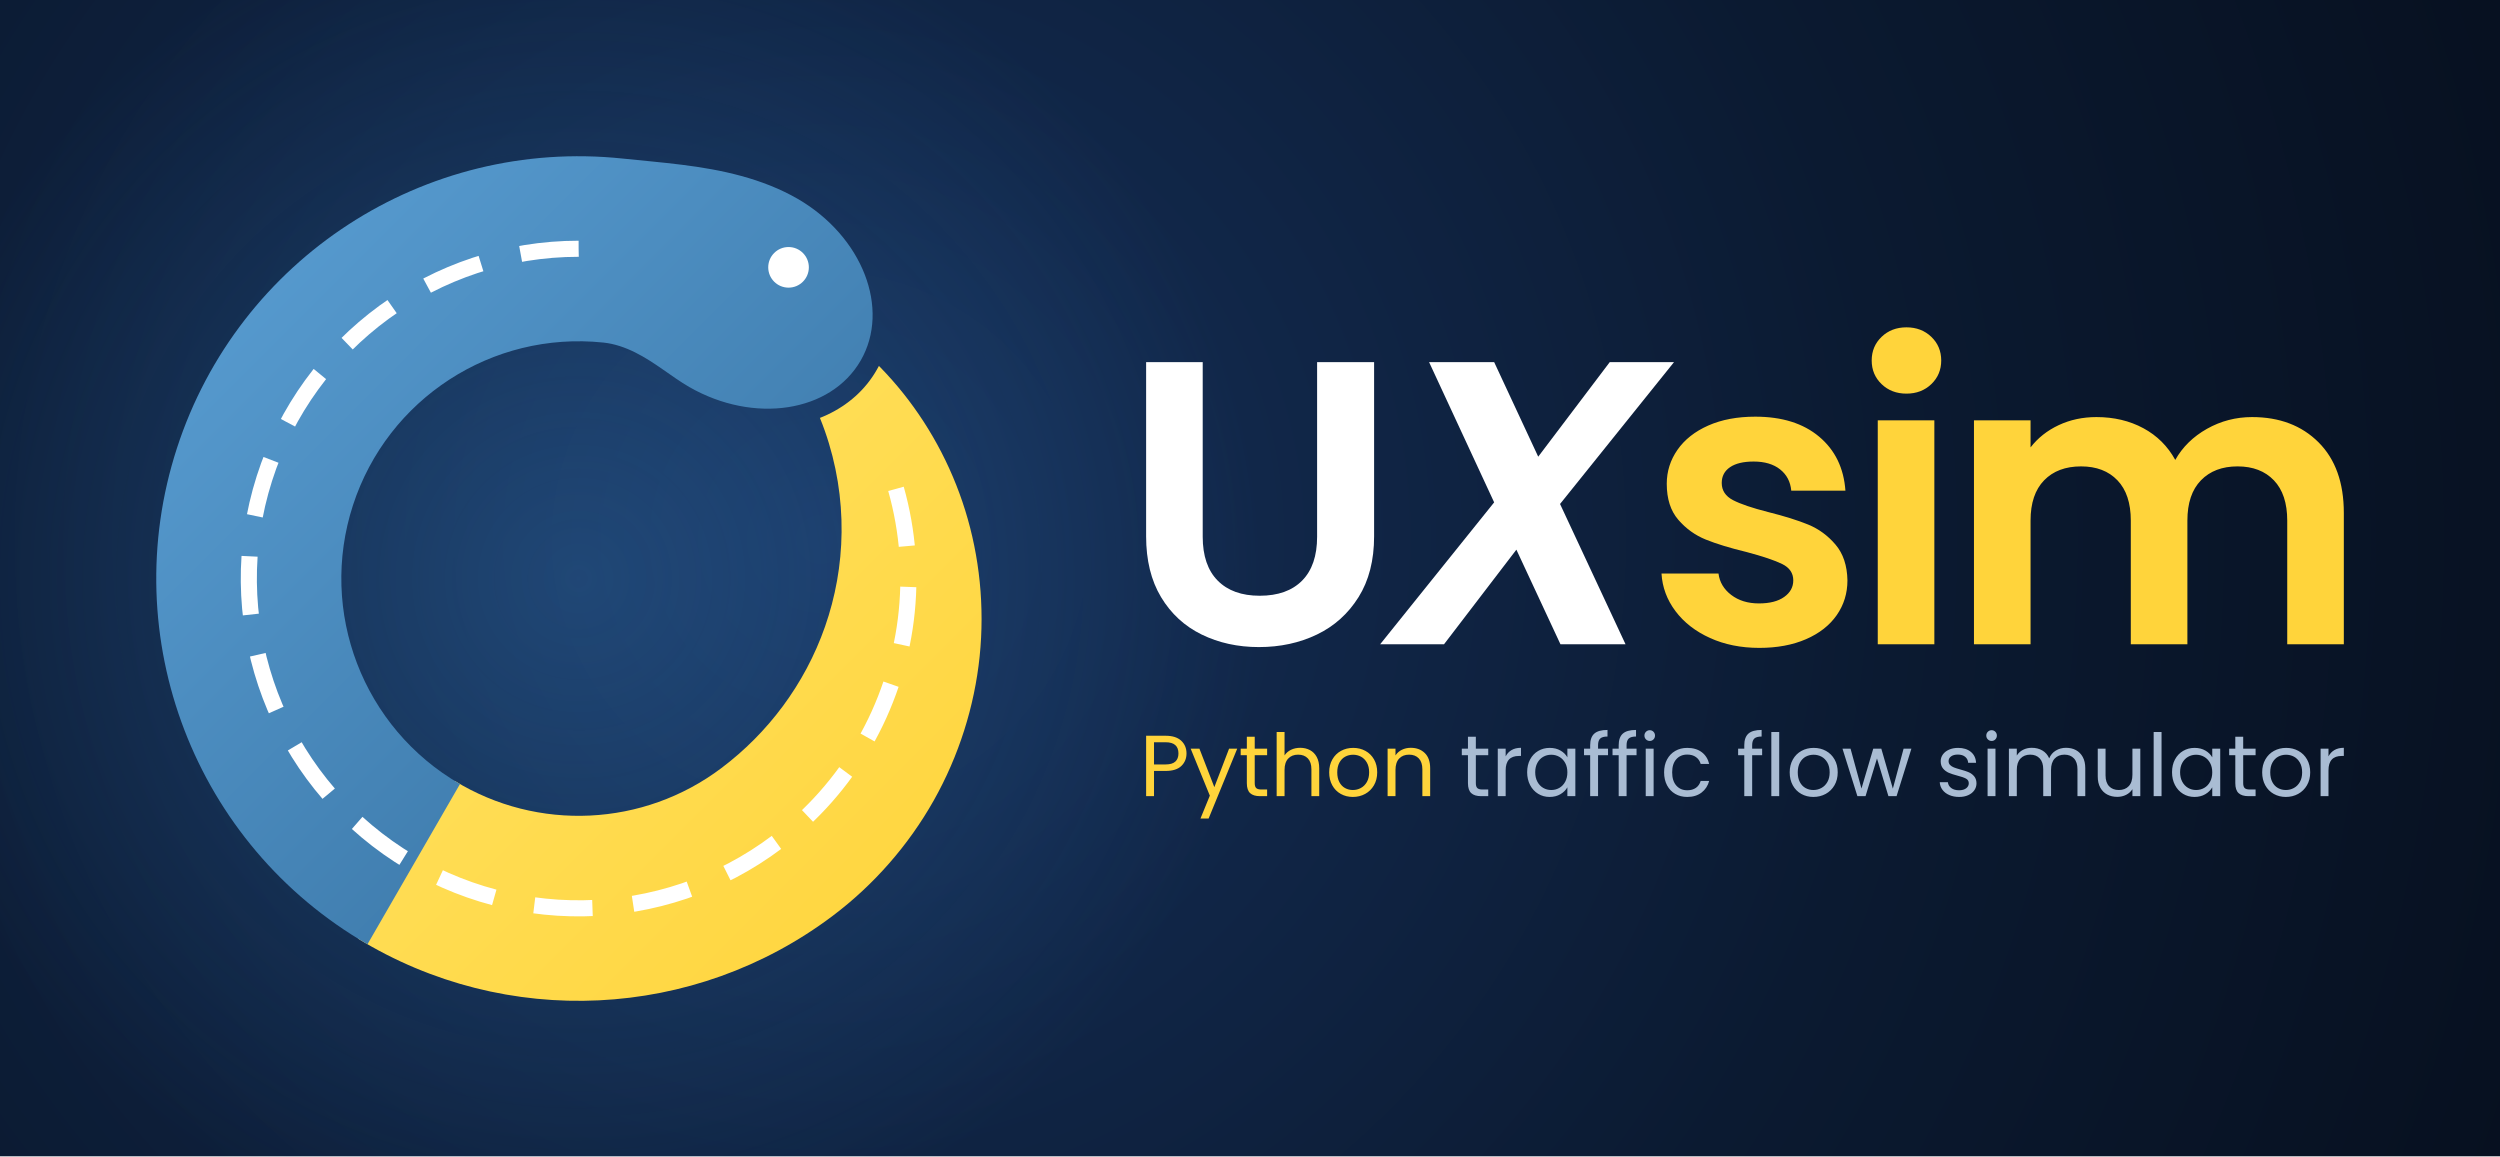
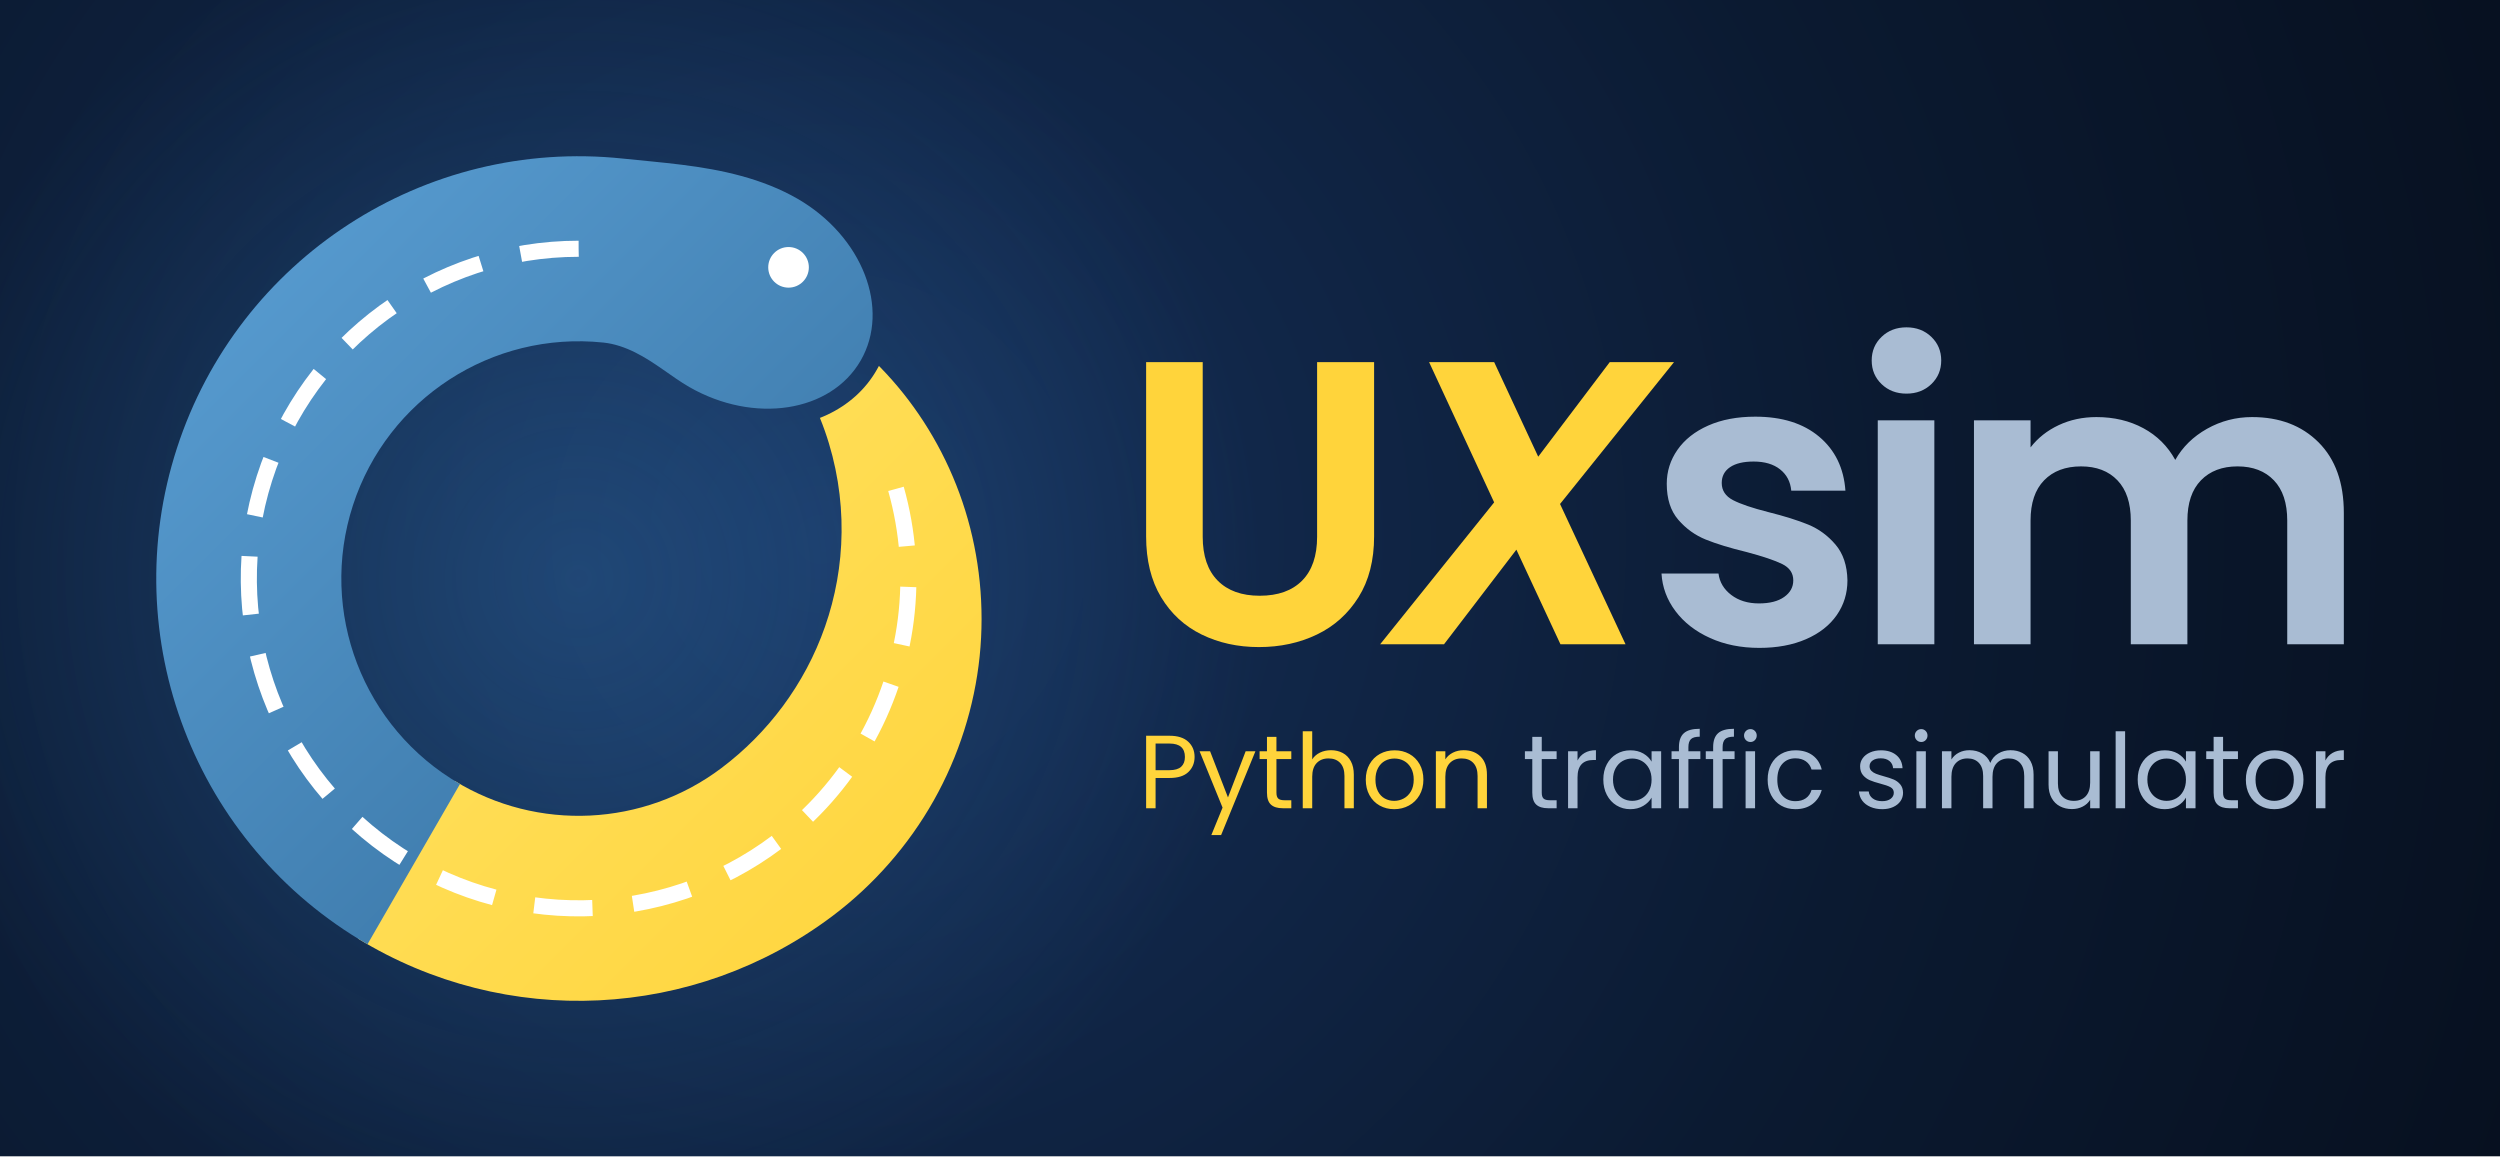
<svg xmlns="http://www.w3.org/2000/svg" width="1280" height="592" viewBox="0 0 1280 592" role="img">
  <defs>
    <radialGradient id="uxsim-hero-dark-bg" gradientUnits="userSpaceOnUse" cx="420" cy="276.218" r="1000">
      <stop offset="0" stop-color="#15305A" />
      <stop offset="0.55" stop-color="#0B1A31" />
      <stop offset="1" stop-color="#060E1C" />
    </radialGradient>
    <radialGradient id="uxsim-hero-dark-glow" gradientUnits="userSpaceOnUse" cx="296.254" cy="296.218" r="351">
      <stop offset="0" stop-color="#3B82C4" stop-opacity="0.32" />
      <stop offset="1" stop-color="#3B82C4" stop-opacity="0" />
    </radialGradient>
    <linearGradient id="uxsim-hero-dark-blue" gradientUnits="userSpaceOnUse" x1="60" y1="60" x2="452" y2="452">
      <stop offset="0" stop-color="#5A9FD4" />
      <stop offset="1" stop-color="#306998" />
    </linearGradient>
    <linearGradient id="uxsim-hero-dark-yellow" gradientUnits="userSpaceOnUse" x1="60" y1="60" x2="452" y2="452">
      <stop offset="0" stop-color="#FFE873" />
      <stop offset="1" stop-color="#FFD43B" />
    </linearGradient>
    <clipPath id="uxsim-hero-dark-bite">
      <path clip-rule="evenodd" d="M0 0H512V512H0Z M271.75 75.72 A76.50 63.00 30.00 1 0 404.25 152.22 A76.50 63.00 30.00 1 0 271.75 75.72Z" />
    </clipPath>
  </defs>
  <rect width="1280" height="592" fill="url(#uxsim-hero-dark-bg)" />
  <circle cx="296.254" cy="296.218" r="351" fill="url(#uxsim-hero-dark-glow)" />
-   <g transform="translate(32.676 32.640) scale(1.0296)">
+   <g transform="translate(32.676 32.64) scale(1.0296)">
    <path fill="url(#uxsim-hero-dark-yellow)" clip-path="url(#uxsim-hero-dark-bite)" d="M146.28 435.05 A210.00 210.00 0 0 0 382.38 423.71 C402.87 408.27 420.10 388.54 432.60 366.35 C445.10 344.16 452.85 319.55 455.42 294.76 C457.98 269.98 455.38 245.06 448.24 222.10 C441.11 199.14 429.47 178.17 414.75 160.61 C400.04 143.06 382.28 128.93 363.20 118.79 A10.12 10.12 0 0 0 350.74 134.74 C363.24 149.28 372.48 165.66 378.40 182.46 C384.32 199.25 386.95 216.44 386.77 232.94 C386.60 249.45 383.64 265.27 378.56 279.82 C373.48 294.37 366.30 307.67 357.56 319.46 C348.82 331.25 338.53 341.56 327.01 350.24 A118.00 118.00 0 0 1 194.35 356.61 Z" />
    <path fill="url(#uxsim-hero-dark-blue)" d="M151.00 437.87 A210.00 210.00 0 0 1 277.95 47.15 C287.67 48.17 297.44 48.99 307.31 50.23 C317.17 51.46 327.13 53.13 336.89 55.80 C346.65 58.46 356.21 62.13 365.00 67.21 A67.50 54.00 30.00 0 1 311.00 160.74 C306.57 158.18 302.38 155.14 297.98 152.09 C293.59 149.03 288.99 145.97 284.05 143.52 C279.10 141.06 273.80 139.22 268.33 138.65 A118.00 118.00 0 0 0 197.00 358.19 Z" />
    <path fill="none" stroke="#fff" stroke-width="8" stroke-dasharray="29.01 20.30" d="M413.82 211.41 C419.77 232.46 421.45 254.71 418.72 276.41 C416.00 298.12 408.88 319.26 397.92 338.19 C386.96 357.11 372.17 373.81 354.70 386.98 A164.00 164.00 0 1 1 256.00 92.00" />
    <circle cx="360.39" cy="101.24" r="10.1" fill="#fff" />
  </g>
  <g transform="translate(572.947 329.855) scale(0.206961)">
-     <path fill="#fff" d="M207 -698V-266Q207 -195 244 -157.5Q281 -120 348 -120Q416 -120 453 -157.5Q490 -195 490 -266V-698H631V-267Q631 -178 592.5 -116.5Q554 -55 489.5 -24Q425 7 346 7Q268 7 204.5 -24Q141 -55 104 -116.5Q67 -178 67 -267V-698ZM1091 -347 1253 0H1092L983 -234L804 0H646L928 -351L767 -698H928L1037 -464L1214 -698H1373Z" />
-     <path fill="#FFD43B" d="M1342 -175H1483Q1487 -143 1514.5 -122Q1542 -101 1583 -101Q1623 -101 1645.5 -117Q1668 -133 1668 -158Q1668 -185 1640.5 -198.5Q1613 -212 1553 -228Q1491 -243 1451.5 -259Q1412 -275 1383.5 -308Q1355 -341 1355 -397Q1355 -443 1381.5 -481Q1408 -519 1457.5 -541Q1507 -563 1574 -563Q1673 -563 1732 -513.5Q1791 -464 1797 -380H1663Q1660 -413 1635.5 -432.5Q1611 -452 1570 -452Q1532 -452 1511.5 -438Q1491 -424 1491 -399Q1491 -371 1519 -356.5Q1547 -342 1606 -327Q1666 -312 1705 -296Q1744 -280 1772.5 -246.5Q1801 -213 1802 -158Q1802 -110 1775.5 -72Q1749 -34 1699.5 -12.5Q1650 9 1584 9Q1516 9 1462 -15.5Q1408 -40 1376.5 -82Q1345 -124 1342 -175ZM1862 -702Q1862 -737 1886.5 -760.5Q1911 -784 1948 -784Q1985 -784 2009.5 -760.5Q2034 -737 2034 -702Q2034 -667 2009.5 -643.5Q1985 -620 1948 -620Q1911 -620 1886.5 -643.5Q1862 -667 1862 -702ZM2017 -554V0H1877V-554ZM3030 -325V0H2890V-306Q2890 -371 2857 -405.5Q2824 -440 2767 -440Q2710 -440 2676.5 -405.5Q2643 -371 2643 -306V0H2503V-306Q2503 -371 2470 -405.5Q2437 -440 2380 -440Q2322 -440 2288.5 -405.5Q2255 -371 2255 -306V0H2115V-554H2255V-487Q2282 -522 2324.5 -542Q2367 -562 2418 -562Q2483 -562 2534 -534.5Q2585 -507 2613 -456Q2640 -504 2691.5 -533Q2743 -562 2803 -562Q2905 -562 2967.5 -499.5Q3030 -437 3030 -325Z" />
+     <path fill="#FFD43B" d="M207 -698V-266Q207 -195 244 -157.5Q281 -120 348 -120Q416 -120 453 -157.5Q490 -195 490 -266V-698H631V-267Q631 -178 592.5 -116.5Q554 -55 489.5 -24Q425 7 346 7Q268 7 204.5 -24Q141 -55 104 -116.5Q67 -178 67 -267V-698ZM1091 -347 1253 0H1092L983 -234L804 0H646L928 -351L767 -698H928L1037 -464L1214 -698H1373Z" />
+     <path fill="#A9BCD3" d="M1342 -175H1483Q1487 -143 1514.5 -122Q1542 -101 1583 -101Q1623 -101 1645.5 -117Q1668 -133 1668 -158Q1668 -185 1640.5 -198.5Q1613 -212 1553 -228Q1491 -243 1451.5 -259Q1412 -275 1383.5 -308Q1355 -341 1355 -397Q1355 -443 1381.5 -481Q1408 -519 1457.5 -541Q1507 -563 1574 -563Q1673 -563 1732 -513.5Q1791 -464 1797 -380H1663Q1660 -413 1635.5 -432.5Q1611 -452 1570 -452Q1532 -452 1511.5 -438Q1491 -424 1491 -399Q1491 -371 1519 -356.5Q1547 -342 1606 -327Q1666 -312 1705 -296Q1744 -280 1772.5 -246.5Q1801 -213 1802 -158Q1802 -110 1775.5 -72Q1749 -34 1699.5 -12.5Q1650 9 1584 9Q1516 9 1462 -15.5Q1408 -40 1376.5 -82Q1345 -124 1342 -175ZM1862 -702Q1862 -737 1886.5 -760.5Q1911 -784 1948 -784Q1985 -784 2009.5 -760.5Q2034 -737 2034 -702Q2034 -667 2009.5 -643.5Q1985 -620 1948 -620Q1911 -620 1886.5 -643.5Q1862 -667 1862 -702ZM2017 -554V0H1877V-554ZM3030 -325V0H2890V-306Q2890 -371 2857 -405.5Q2824 -440 2767 -440Q2710 -440 2676.5 -405.5Q2643 -371 2643 -306V0H2503V-306Q2503 -371 2470 -405.5Q2437 -440 2380 -440Q2322 -440 2288.5 -405.5Q2255 -371 2255 -306V0H2115V-554H2255V-487Q2282 -522 2324.5 -542Q2367 -562 2418 -562Q2483 -562 2534 -534.5Q2585 -507 2613 -456Q2640 -504 2691.5 -533Q2743 -562 2803 -562Q2905 -562 2967.5 -499.5Q3030 -437 3030 -325Z" />
  </g>
-   <g transform="translate(583.397 407.637) scale(0.0443788)">
+   <g transform="translate(582.714 413.82) scale(0.0532499)">
    <path fill="#FFD43B" d="M302 -291H168V0H77V-697H302Q420 -697 481.5 -640Q543 -583 543 -493Q543 -406 483.5 -348.5Q424 -291 302 -291ZM450 -493Q450 -622 302 -622H168V-366H302Q378 -366 414 -399Q450 -432 450 -493ZM1128 -548 798 258H704L812 -6L591 -548H692L864 -104L1034 -548ZM1330 -473V-150Q1330 -110 1347 -93.5Q1364 -77 1406 -77H1473V0H1391Q1315 0 1277 -35Q1239 -70 1239 -150V-473H1168V-548H1239V-686H1330V-548H1473V-473ZM2074 -323V0H1984V-310Q1984 -392 1943 -435.5Q1902 -479 1831 -479Q1759 -479 1716.5 -434Q1674 -389 1674 -303V0H1583V-740H1674V-470Q1701 -512 1748.5 -535Q1796 -558 1855 -558Q1917 -558 1967 -531.5Q2017 -505 2045.5 -452Q2074 -399 2074 -323ZM2189 -275Q2189 -359 2225.5 -423.5Q2262 -488 2325 -522.5Q2388 -557 2466 -557Q2544 -557 2607 -522.5Q2670 -488 2706.5 -424Q2743 -360 2743 -275Q2743 -190 2705.5 -125.5Q2668 -61 2604 -26Q2540 9 2462 9Q2385 9 2322.5 -26Q2260 -61 2224.5 -125.5Q2189 -190 2189 -275ZM2650 -275Q2650 -341 2624 -387Q2598 -433 2556 -455.5Q2514 -478 2465 -478Q2415 -478 2373.5 -455.5Q2332 -433 2307 -387Q2282 -341 2282 -275Q2282 -208 2306.5 -162Q2331 -116 2372 -93.5Q2413 -71 2462 -71Q2511 -71 2554 -94Q2597 -117 2623.5 -163Q2650 -209 2650 -275ZM3354 -323V0H3264V-310Q3264 -392 3223 -435.5Q3182 -479 3111 -479Q3039 -479 2996.5 -434Q2954 -389 2954 -303V0H2863V-548H2954V-470Q2981 -512 3027.5 -535Q3074 -558 3130 -558Q3230 -558 3292 -497.5Q3354 -437 3354 -323Z" />
-     <path fill="#A9BCD3" d="M3881 -473V-150Q3881 -110 3898 -93.5Q3915 -77 3957 -77H4024V0H3942Q3866 0 3828 -35Q3790 -70 3790 -150V-473H3719V-548H3790V-686H3881V-548H4024V-473ZM4402 -558V-464H4378Q4225 -464 4225 -298V0H4134V-548H4225V-459Q4249 -506 4293.5 -532Q4338 -558 4402 -558ZM4733 -557Q4805 -557 4858 -526Q4911 -495 4937 -448V-548H5029V0H4937V-102Q4910 -54 4856.5 -22.5Q4803 9 4732 9Q4659 9 4600 -27Q4541 -63 4507 -128Q4473 -193 4473 -276Q4473 -360 4507 -423.5Q4541 -487 4600.5 -522Q4660 -557 4733 -557ZM4751 -478Q4700 -478 4658 -454Q4616 -430 4591 -384Q4566 -338 4566 -276Q4566 -213 4591 -166.5Q4616 -120 4658 -95.5Q4700 -71 4751 -71Q4802 -71 4844.5 -95.5Q4887 -120 4912 -166.5Q4937 -213 4937 -275Q4937 -337 4912 -383Q4887 -429 4844.5 -453.5Q4802 -478 4751 -478ZM5406 -473H5291V0H5200V-473H5129V-548H5200V-587Q5200 -679 5247.5 -721.5Q5295 -764 5400 -764V-688Q5340 -688 5315.5 -664.5Q5291 -641 5291 -587V-548H5406ZM5735 -473H5620V0H5529V-473H5458V-548H5529V-587Q5529 -679 5576.5 -721.5Q5624 -764 5729 -764V-688Q5669 -688 5644.5 -664.5Q5620 -641 5620 -587V-548H5735ZM5826 -699Q5826 -725 5844 -743Q5862 -761 5888 -761Q5913 -761 5930.5 -743Q5948 -725 5948 -699Q5948 -673 5930.5 -655Q5913 -637 5888 -637Q5862 -637 5844 -655Q5826 -673 5826 -699ZM5932 -548V0H5841V-548ZM6320 -557Q6421 -557 6486.5 -508Q6552 -459 6573 -372H6475Q6461 -422 6420.5 -451Q6380 -480 6320 -480Q6242 -480 6194 -426.5Q6146 -373 6146 -275Q6146 -176 6194 -122Q6242 -68 6320 -68Q6380 -68 6420 -96Q6460 -124 6475 -176H6573Q6551 -92 6485 -41.5Q6419 9 6320 9Q6242 9 6181.5 -26Q6121 -61 6087 -125Q6053 -189 6053 -275Q6053 -360 6087 -423.5Q6121 -487 6181.5 -522Q6242 -557 6320 -557ZM7184 -473H7069V0H6978V-473H6907V-548H6978V-587Q6978 -679 7025.5 -721.5Q7073 -764 7178 -764V-688Q7118 -688 7093.5 -664.5Q7069 -641 7069 -587V-548H7184ZM7381 -740V0H7290V-740ZM7502 -275Q7502 -359 7538.5 -423.5Q7575 -488 7638 -522.5Q7701 -557 7779 -557Q7857 -557 7920 -522.5Q7983 -488 8019.5 -424Q8056 -360 8056 -275Q8056 -190 8018.5 -125.5Q7981 -61 7917 -26Q7853 9 7775 9Q7698 9 7635.5 -26Q7573 -61 7537.5 -125.5Q7502 -190 7502 -275ZM7963 -275Q7963 -341 7937 -387Q7911 -433 7869 -455.5Q7827 -478 7778 -478Q7728 -478 7686.5 -455.5Q7645 -433 7620 -387Q7595 -341 7595 -275Q7595 -208 7619.5 -162Q7644 -116 7685 -93.5Q7726 -71 7775 -71Q7824 -71 7867 -94Q7910 -117 7936.5 -163Q7963 -209 7963 -275ZM8906 -548 8735 0H8641L8509 -435L8377 0H8283L8111 -548H8204L8330 -88L8466 -548H8559L8692 -87L8816 -548ZM9233 -161H9327Q9331 -120 9365.5 -94Q9400 -68 9456 -68Q9508 -68 9538 -91Q9568 -114 9568 -149Q9568 -185 9536 -202.5Q9504 -220 9437 -237Q9376 -253 9337.5 -269.5Q9299 -286 9271.5 -318.5Q9244 -351 9244 -404Q9244 -446 9269 -481Q9294 -516 9340 -536.5Q9386 -557 9445 -557Q9536 -557 9592 -511Q9648 -465 9652 -385H9561Q9558 -428 9526.5 -454Q9495 -480 9442 -480Q9393 -480 9364 -459Q9335 -438 9335 -404Q9335 -377 9352.5 -359.5Q9370 -342 9396.5 -331.5Q9423 -321 9470 -308Q9529 -292 9566 -276.5Q9603 -261 9629.5 -230Q9656 -199 9657 -149Q9657 -104 9632 -68Q9607 -32 9561.5 -11.5Q9516 9 9457 9Q9394 9 9344 -12.5Q9294 -34 9265 -72.5Q9236 -111 9233 -161ZM9770 -699Q9770 -725 9788 -743Q9806 -761 9832 -761Q9857 -761 9874.5 -743Q9892 -725 9892 -699Q9892 -673 9874.5 -655Q9857 -637 9832 -637Q9806 -637 9788 -655Q9770 -673 9770 -699ZM9876 -548V0H9785V-548ZM10912 -323V0H10822V-310Q10822 -392 10781.5 -435.5Q10741 -479 10672 -479Q10601 -479 10559 -433.5Q10517 -388 10517 -302V0H10427V-310Q10427 -392 10386.5 -435.5Q10346 -479 10277 -479Q10206 -479 10164 -433.5Q10122 -388 10122 -302V0H10031V-548H10122V-469Q10149 -512 10194.5 -535Q10240 -558 10295 -558Q10364 -558 10417 -527Q10470 -496 10496 -436Q10519 -494 10572 -526Q10625 -558 10690 -558Q10754 -558 10804 -531.5Q10854 -505 10883 -452Q10912 -399 10912 -323ZM11547 -548V0H11456V-81Q11430 -39 11383.5 -15.5Q11337 8 11281 8Q11217 8 11166 -18.5Q11115 -45 11085.5 -98Q11056 -151 11056 -227V-548H11146V-239Q11146 -158 11187 -114.5Q11228 -71 11299 -71Q11372 -71 11414 -116Q11456 -161 11456 -247V-548ZM11792 -740V0H11701V-740ZM12173 -557Q12245 -557 12298 -526Q12351 -495 12377 -448V-548H12469V0H12377V-102Q12350 -54 12296.5 -22.5Q12243 9 12172 9Q12099 9 12040 -27Q11981 -63 11947 -128Q11913 -193 11913 -276Q11913 -360 11947 -423.5Q11981 -487 12040.5 -522Q12100 -557 12173 -557ZM12191 -478Q12140 -478 12098 -454Q12056 -430 12031 -384Q12006 -338 12006 -276Q12006 -213 12031 -166.5Q12056 -120 12098 -95.5Q12140 -71 12191 -71Q12242 -71 12284.5 -95.5Q12327 -120 12352 -166.5Q12377 -213 12377 -275Q12377 -337 12352 -383Q12327 -429 12284.5 -453.5Q12242 -478 12191 -478ZM12734 -473V-150Q12734 -110 12751 -93.5Q12768 -77 12810 -77H12877V0H12795Q12719 0 12681 -35Q12643 -70 12643 -150V-473H12572V-548H12643V-686H12734V-548H12877V-473ZM12953 -275Q12953 -359 12989.5 -423.5Q13026 -488 13089 -522.5Q13152 -557 13230 -557Q13308 -557 13371 -522.5Q13434 -488 13470.5 -424Q13507 -360 13507 -275Q13507 -190 13469.5 -125.5Q13432 -61 13368 -26Q13304 9 13226 9Q13149 9 13086.5 -26Q13024 -61 12988.5 -125.5Q12953 -190 12953 -275ZM13414 -275Q13414 -341 13388 -387Q13362 -433 13320 -455.5Q13278 -478 13229 -478Q13179 -478 13137.5 -455.5Q13096 -433 13071 -387Q13046 -341 13046 -275Q13046 -208 13070.5 -162Q13095 -116 13136 -93.5Q13177 -71 13226 -71Q13275 -71 13318 -94Q13361 -117 13387.5 -163Q13414 -209 13414 -275ZM13895 -558V-464H13871Q13718 -464 13718 -298V0H13627V-548H13718V-459Q13742 -506 13786.5 -532Q13831 -558 13895 -558Z" />
+     <path fill="#A9BCD3" d="M3881 -473V-150Q3881 -110 3898 -93.5Q3915 -77 3957 -77H4024V0H3942Q3866 0 3828 -35Q3790 -70 3790 -150V-473H3719V-548H3790V-686H3881V-548H4024V-473ZM4402 -558V-464H4378Q4225 -464 4225 -298V0H4134V-548H4225V-459Q4249 -506 4293.5 -532Q4338 -558 4402 -558ZM4733 -557Q4805 -557 4858 -526Q4911 -495 4937 -448V-548H5029V0H4937V-102Q4910 -54 4856.5 -22.5Q4803 9 4732 9Q4659 9 4600 -27Q4541 -63 4507 -128Q4473 -193 4473 -276Q4473 -360 4507 -423.5Q4541 -487 4600.5 -522Q4660 -557 4733 -557ZM4751 -478Q4700 -478 4658 -454Q4616 -430 4591 -384Q4566 -338 4566 -276Q4566 -213 4591 -166.5Q4616 -120 4658 -95.5Q4700 -71 4751 -71Q4802 -71 4844.5 -95.5Q4887 -120 4912 -166.5Q4937 -213 4937 -275Q4937 -337 4912 -383Q4887 -429 4844.5 -453.5Q4802 -478 4751 -478ZM5406 -473H5291V0H5200V-473H5129V-548H5200V-587Q5200 -679 5247.5 -721.5Q5295 -764 5400 -764V-688Q5340 -688 5315.5 -664.5Q5291 -641 5291 -587V-548H5406ZM5735 -473H5620V0H5529V-473H5458V-548H5529V-587Q5529 -679 5576.5 -721.5Q5624 -764 5729 -764V-688Q5669 -688 5644.5 -664.5Q5620 -641 5620 -587V-548H5735ZM5826 -699Q5826 -725 5844 -743Q5862 -761 5888 -761Q5913 -761 5930.5 -743Q5948 -725 5948 -699Q5948 -673 5930.5 -655Q5913 -637 5888 -637Q5862 -637 5844 -655Q5826 -673 5826 -699ZM5932 -548V0H5841V-548ZM6320 -557Q6421 -557 6486.5 -508Q6552 -459 6573 -372H6475Q6461 -422 6420.5 -451Q6380 -480 6320 -480Q6242 -480 6194 -426.5Q6146 -373 6146 -275Q6146 -176 6194 -122Q6242 -68 6320 -68Q6380 -68 6420 -96Q6460 -124 6475 -176H6573Q6551 -92 6485 -41.5Q6419 9 6320 9Q6242 9 6181.5 -26Q6121 -61 6087 -125Q6053 -189 6053 -275Q6053 -360 6087 -423.5Q6121 -487 6181.5 -522Q6242 -557 6320 -557ZM6931 -161H7025Q7029 -120 7063.5 -94Q7098 -68 7154 -68Q7206 -68 7236 -91Q7266 -114 7266 -149Q7266 -185 7234 -202.5Q7202 -220 7135 -237Q7074 -253 7035.5 -269.5Q6997 -286 6969.5 -318.5Q6942 -351 6942 -404Q6942 -446 6967 -481Q6992 -516 7038 -536.5Q7084 -557 7143 -557Q7234 -557 7290 -511Q7346 -465 7350 -385H7259Q7256 -428 7224.5 -454Q7193 -480 7140 -480Q7091 -480 7062 -459Q7033 -438 7033 -404Q7033 -377 7050.5 -359.5Q7068 -342 7094.5 -331.5Q7121 -321 7168 -308Q7227 -292 7264 -276.5Q7301 -261 7327.5 -230Q7354 -199 7355 -149Q7355 -104 7330 -68Q7305 -32 7259.5 -11.5Q7214 9 7155 9Q7092 9 7042 -12.5Q6992 -34 6963 -72.5Q6934 -111 6931 -161ZM7468 -699Q7468 -725 7486 -743Q7504 -761 7530 -761Q7555 -761 7572.5 -743Q7590 -725 7590 -699Q7590 -673 7572.5 -655Q7555 -637 7530 -637Q7504 -637 7486 -655Q7468 -673 7468 -699ZM7574 -548V0H7483V-548ZM8610 -323V0H8520V-310Q8520 -392 8479.5 -435.5Q8439 -479 8370 -479Q8299 -479 8257 -433.5Q8215 -388 8215 -302V0H8125V-310Q8125 -392 8084.5 -435.5Q8044 -479 7975 -479Q7904 -479 7862 -433.5Q7820 -388 7820 -302V0H7729V-548H7820V-469Q7847 -512 7892.5 -535Q7938 -558 7993 -558Q8062 -558 8115 -527Q8168 -496 8194 -436Q8217 -494 8270 -526Q8323 -558 8388 -558Q8452 -558 8502 -531.5Q8552 -505 8581 -452Q8610 -399 8610 -323ZM9245 -548V0H9154V-81Q9128 -39 9081.5 -15.5Q9035 8 8979 8Q8915 8 8864 -18.5Q8813 -45 8783.5 -98Q8754 -151 8754 -227V-548H8844V-239Q8844 -158 8885 -114.5Q8926 -71 8997 -71Q9070 -71 9112 -116Q9154 -161 9154 -247V-548ZM9490 -740V0H9399V-740ZM9871 -557Q9943 -557 9996 -526Q10049 -495 10075 -448V-548H10167V0H10075V-102Q10048 -54 9994.5 -22.5Q9941 9 9870 9Q9797 9 9738 -27Q9679 -63 9645 -128Q9611 -193 9611 -276Q9611 -360 9645 -423.5Q9679 -487 9738.5 -522Q9798 -557 9871 -557ZM9889 -478Q9838 -478 9796 -454Q9754 -430 9729 -384Q9704 -338 9704 -276Q9704 -213 9729 -166.5Q9754 -120 9796 -95.5Q9838 -71 9889 -71Q9940 -71 9982.5 -95.5Q10025 -120 10050 -166.5Q10075 -213 10075 -275Q10075 -337 10050 -383Q10025 -429 9982.5 -453.5Q9940 -478 9889 -478ZM10432 -473V-150Q10432 -110 10449 -93.5Q10466 -77 10508 -77H10575V0H10493Q10417 0 10379 -35Q10341 -70 10341 -150V-473H10270V-548H10341V-686H10432V-548H10575V-473ZM10651 -275Q10651 -359 10687.5 -423.5Q10724 -488 10787 -522.5Q10850 -557 10928 -557Q11006 -557 11069 -522.5Q11132 -488 11168.5 -424Q11205 -360 11205 -275Q11205 -190 11167.5 -125.5Q11130 -61 11066 -26Q11002 9 10924 9Q10847 9 10784.5 -26Q10722 -61 10686.5 -125.5Q10651 -190 10651 -275ZM11112 -275Q11112 -341 11086 -387Q11060 -433 11018 -455.5Q10976 -478 10927 -478Q10877 -478 10835.5 -455.5Q10794 -433 10769 -387Q10744 -341 10744 -275Q10744 -208 10768.5 -162Q10793 -116 10834 -93.5Q10875 -71 10924 -71Q10973 -71 11016 -94Q11059 -117 11085.5 -163Q11112 -209 11112 -275ZM11593 -558V-464H11569Q11416 -464 11416 -298V0H11325V-548H11416V-459Q11440 -506 11484.5 -532Q11529 -558 11593 -558Z" />
  </g>
</svg>
